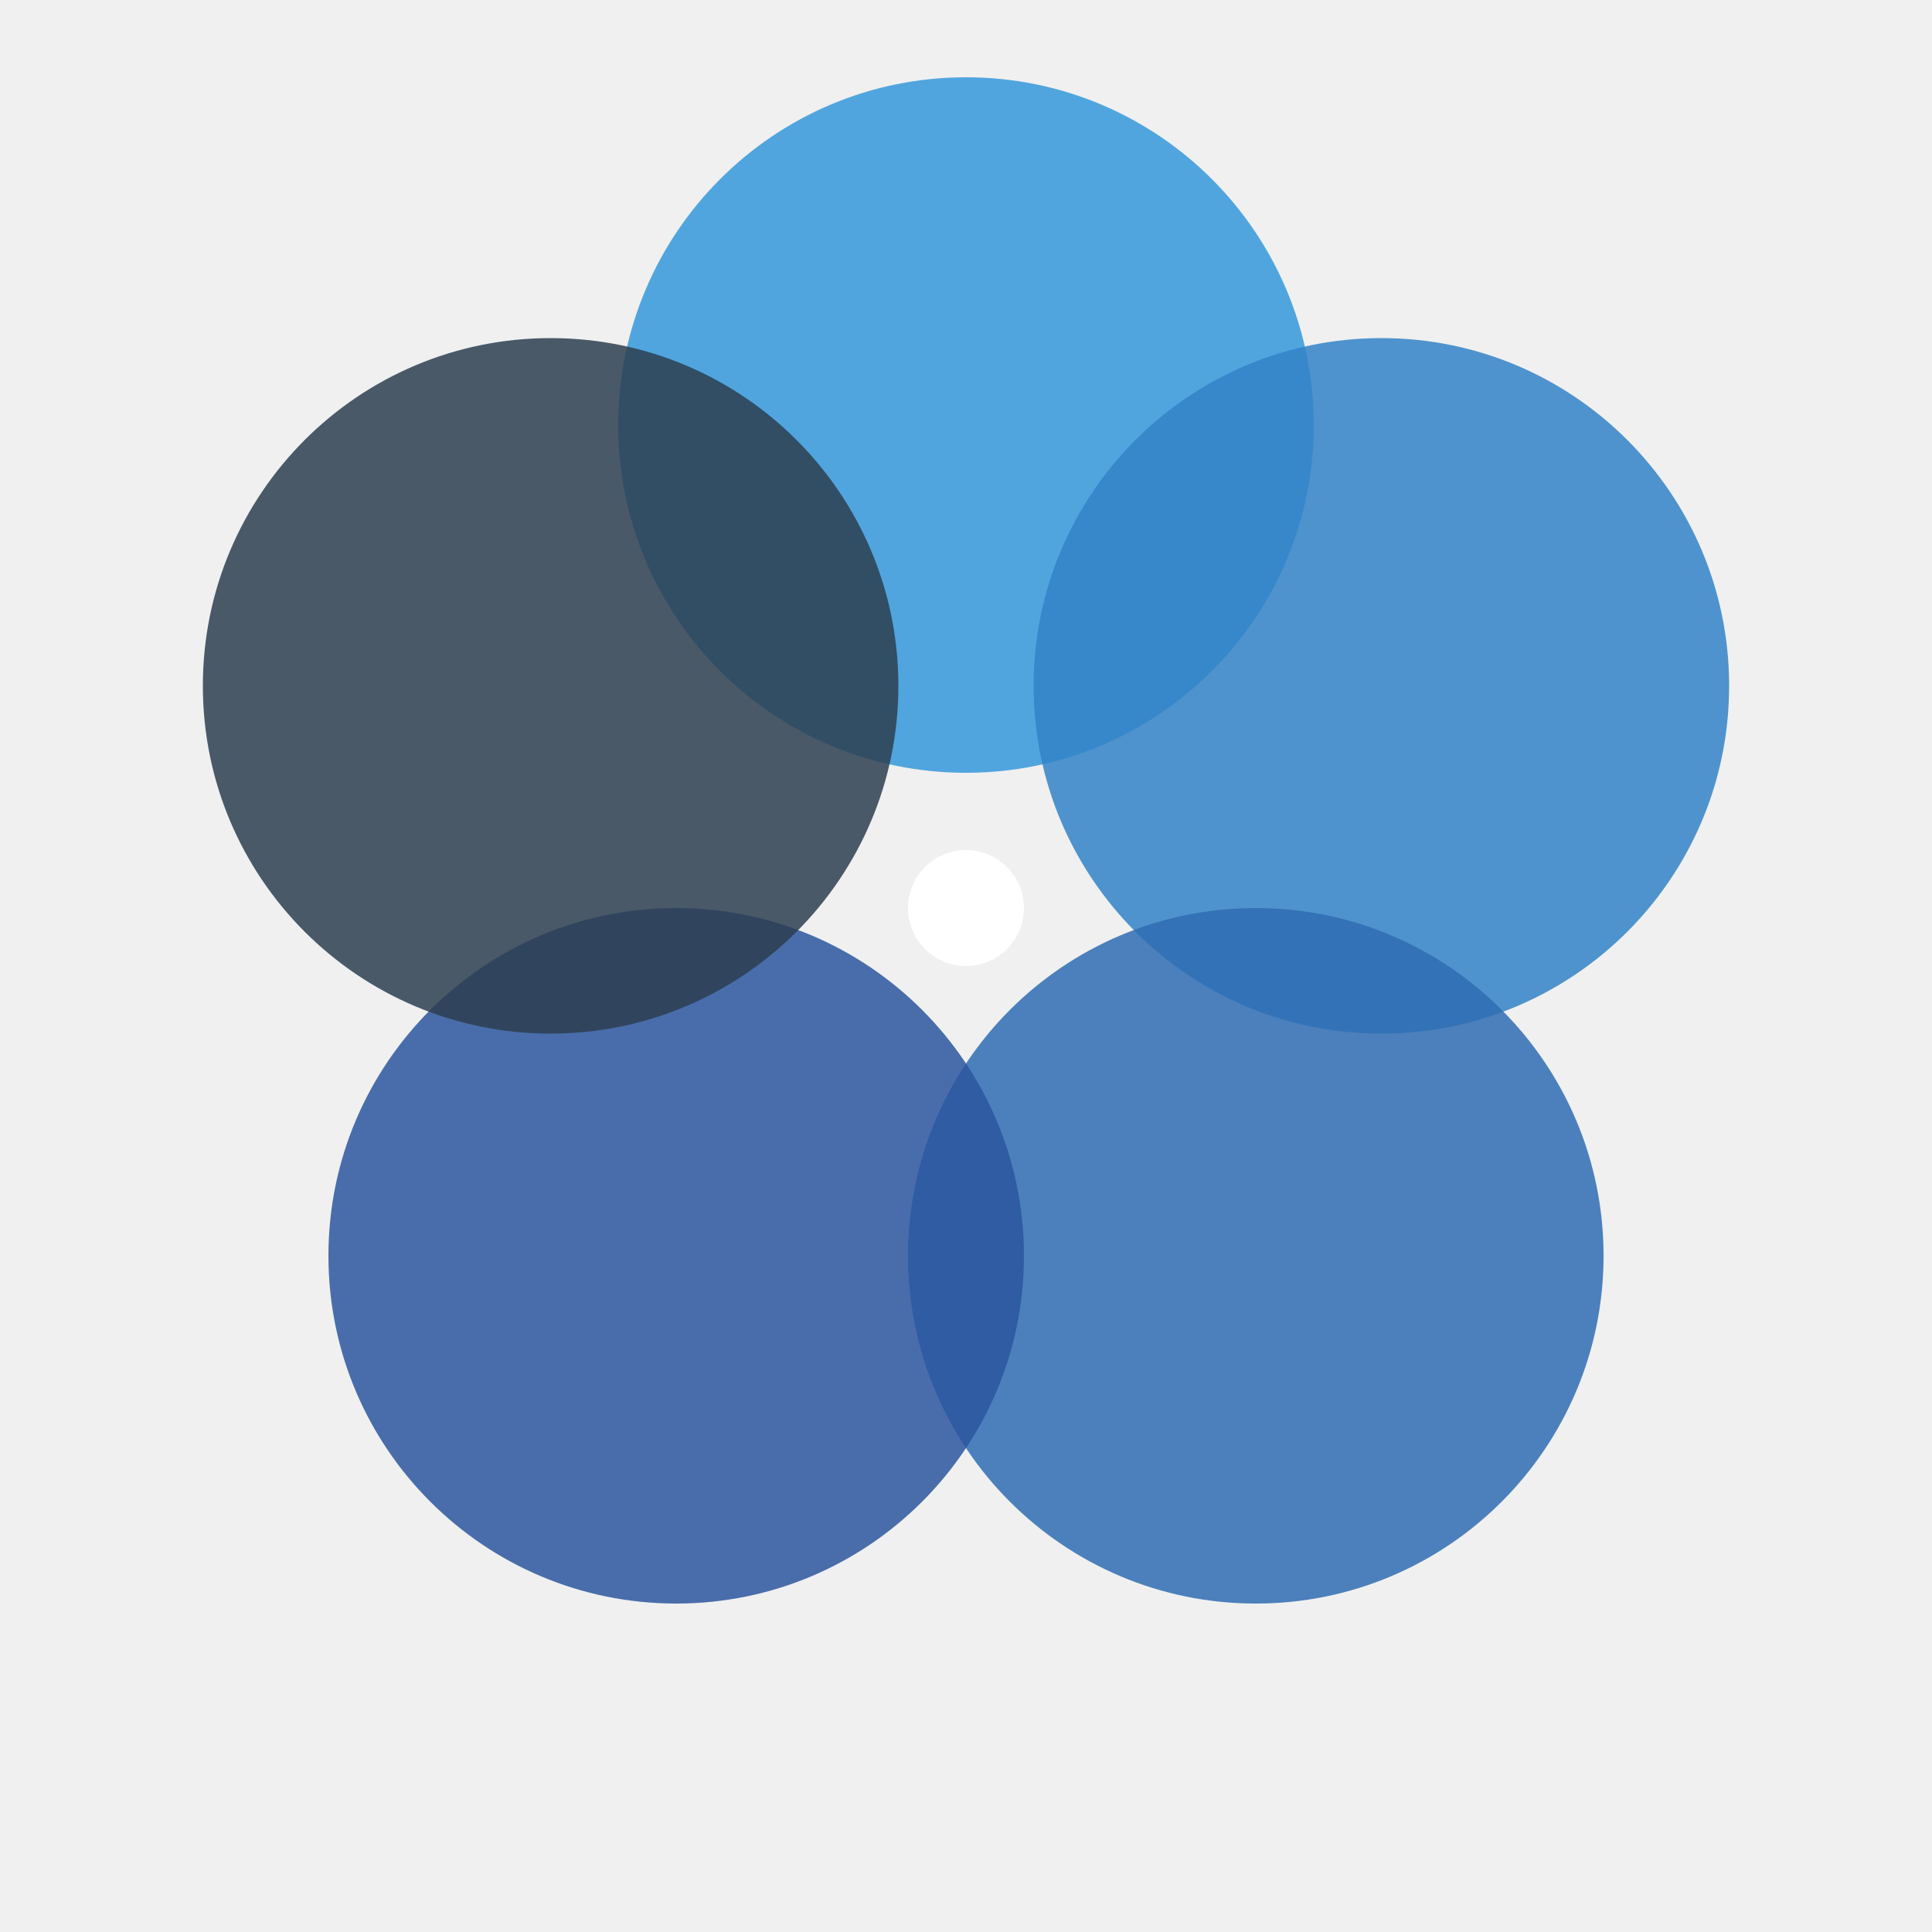
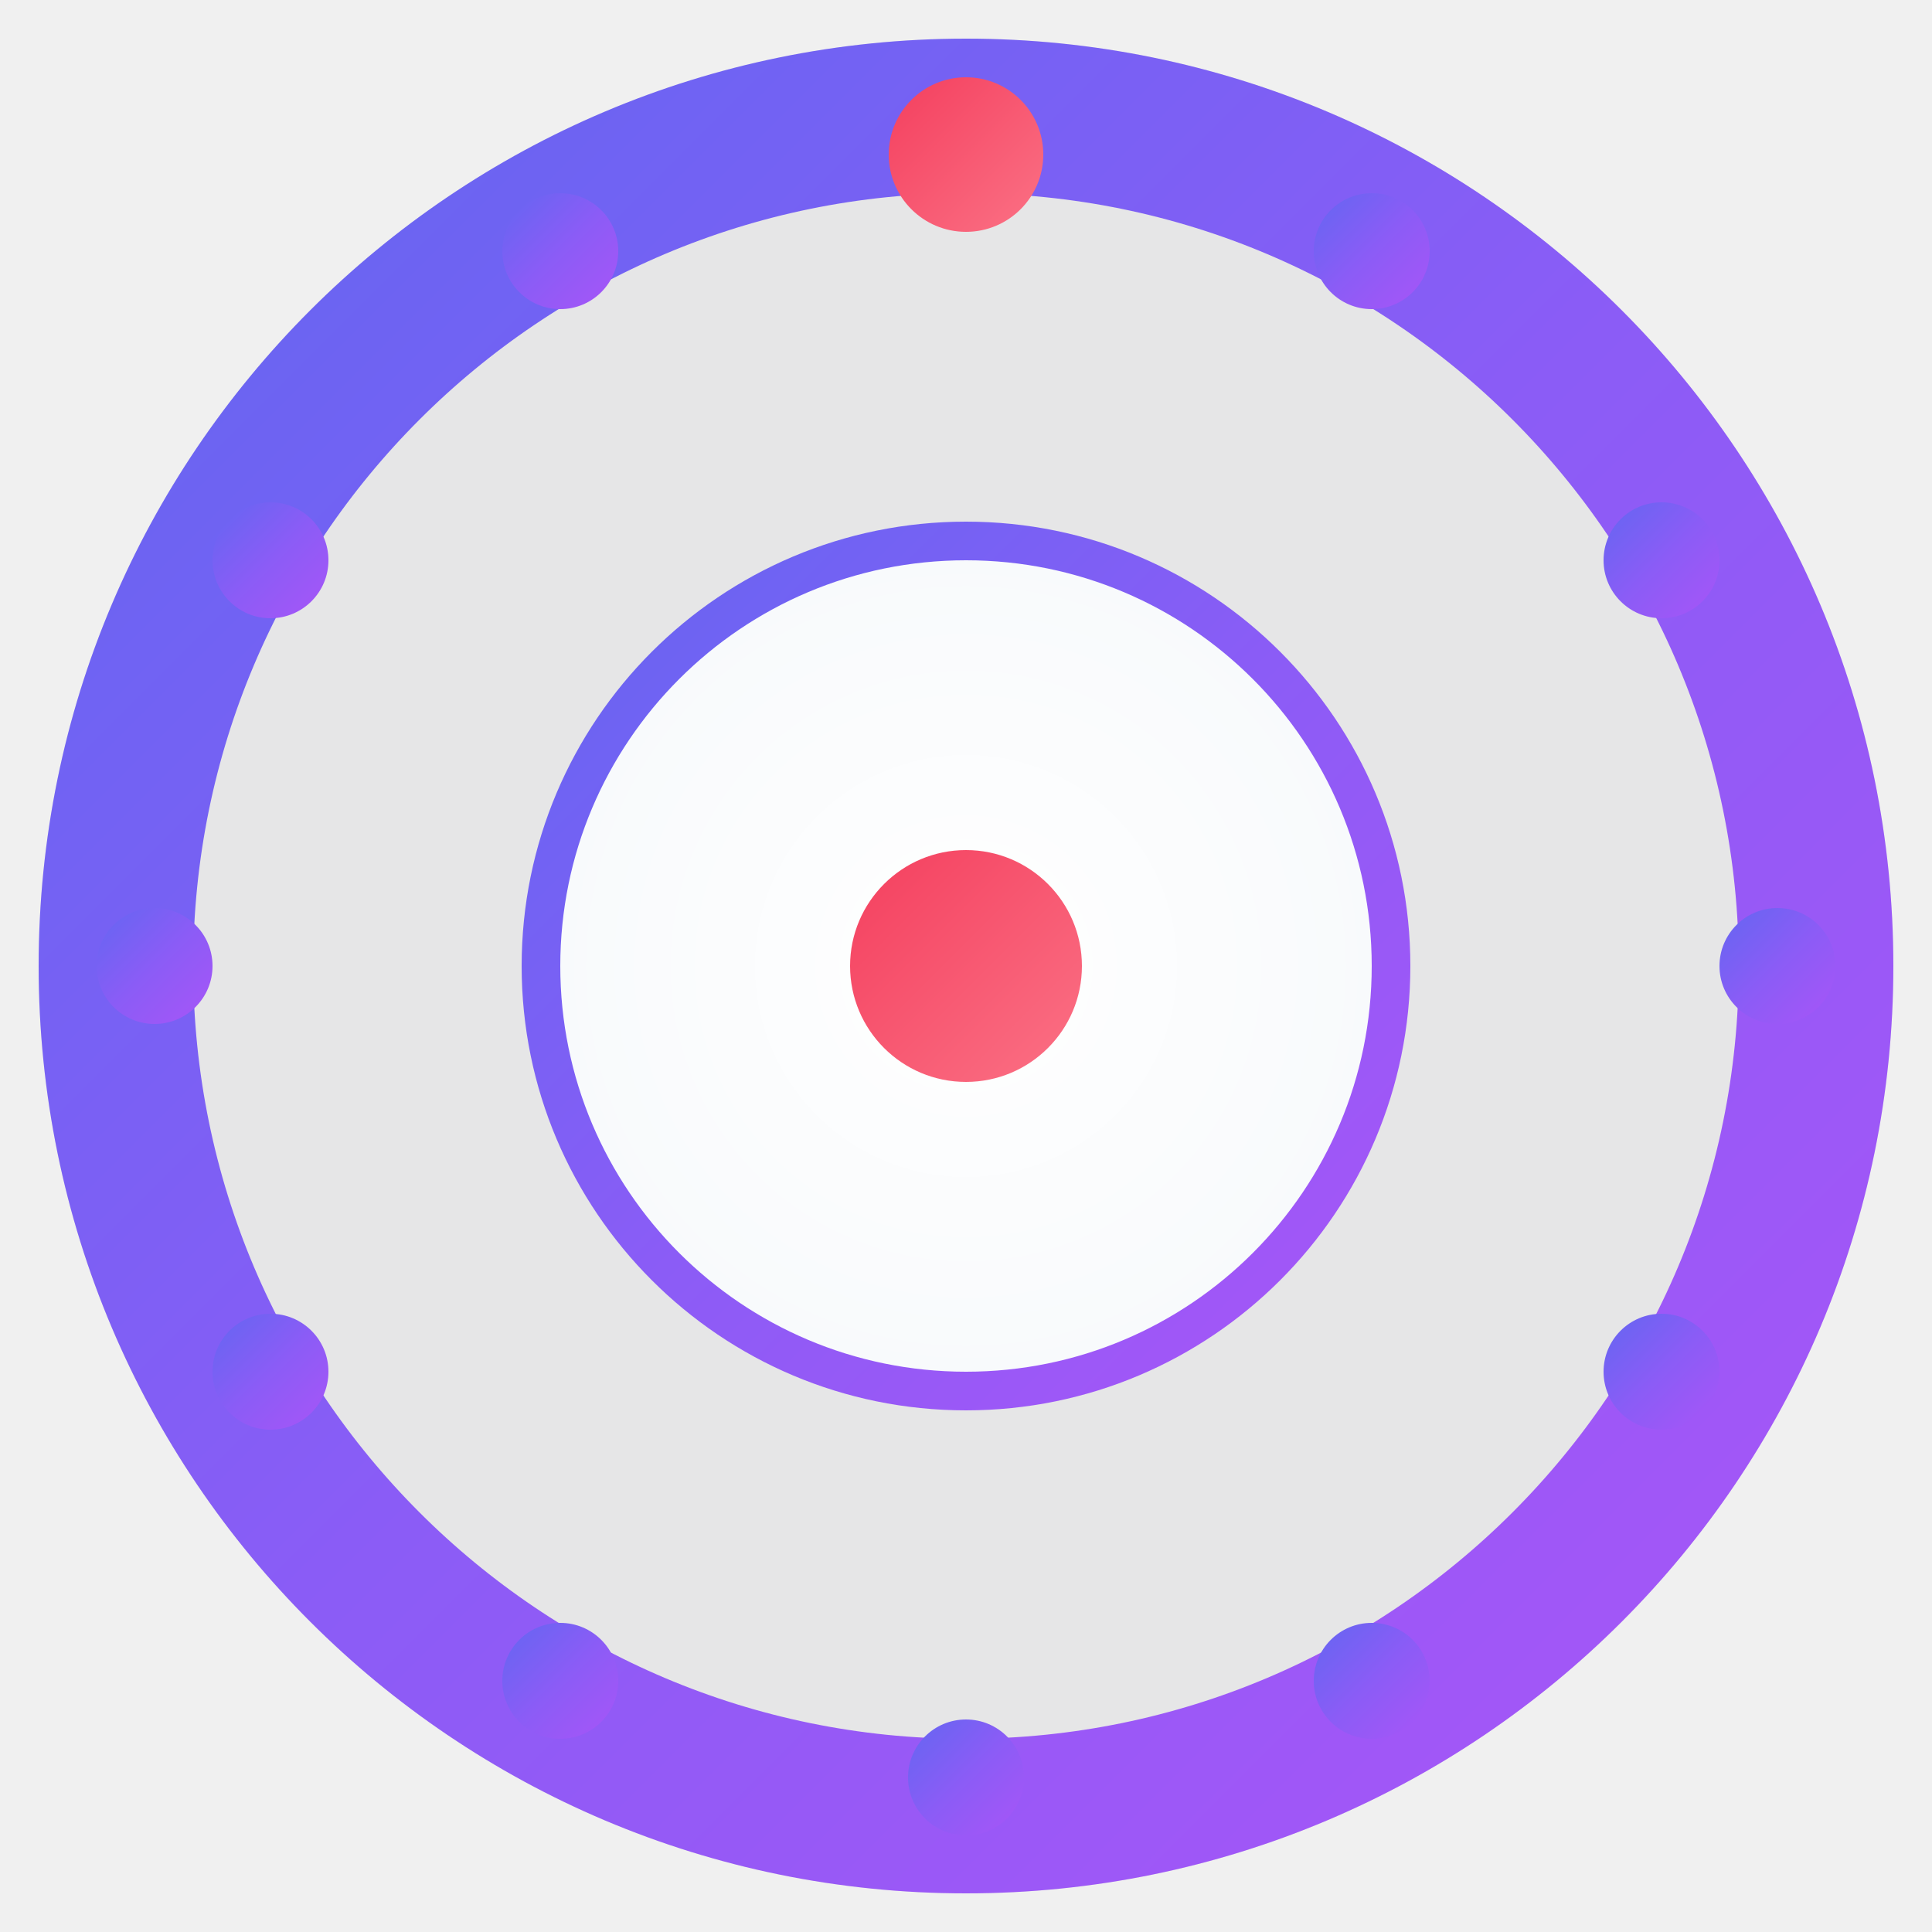
<svg xmlns="http://www.w3.org/2000/svg" viewBox="0 0 100 100">
  <defs>
-     <style>
-       .circle-1 { fill: #3498db; opacity: 0.85; }
-       .circle-2 { fill: #3182c7; opacity: 0.85; }
-       .circle-3 { fill: #2e6cb3; opacity: 0.85; }
-       .circle-4 { fill: #2b569f; opacity: 0.85; }
-       .circle-5 { fill: #2c3e50; opacity: 0.85; }
-       .center-dot { fill: #ffffff; }
-     </style>
+     <linearGradient id="ringGradient" x1="0%" y1="0%" x2="100%" y2="100%">
+       <stop offset="0%" style="stop-color:#6366f1" />
+       <stop offset="50%" style="stop-color:#8b5cf6" />
+       <stop offset="100%" style="stop-color:#a855f7" />
+     </linearGradient>
+     <linearGradient id="accentGradient" x1="0%" y1="0%" x2="100%" y2="100%">
+       <stop offset="0%" style="stop-color:#f43f5e" />
+       <stop offset="100%" style="stop-color:#fb7185" />
+     </linearGradient>
+     <radialGradient id="centerGradient" cx="50%" cy="50%" r="50%">
+       <stop offset="0%" style="stop-color:#ffffff" />
+       <stop offset="100%" style="stop-color:#f8fafc" />
+     </radialGradient>
  </defs>
-   <circle class="circle-1" cx="50" cy="22" r="18" />
-   <circle class="circle-2" cx="71.5" cy="35.5" r="18" />
-   <circle class="circle-3" cx="65" cy="65" r="18" />
-   <circle class="circle-4" cx="35" cy="65" r="18" />
-   <circle class="circle-5" cx="28.5" cy="35.5" r="18" />
-   <circle class="center-dot" cx="50" cy="47" r="3" />
+   <circle cx="50" cy="50" r="48" fill="#0f172a" opacity="0.05" />
+   <circle cx="50" cy="50" r="44" fill="none" stroke="url(#ringGradient)" stroke-width="8" />
+   <g fill="url(#ringGradient)">
+     <circle cx="50" cy="8" r="4" fill="url(#accentGradient)" />
+     <circle cx="71" cy="13" r="3" />
+     <circle cx="86" cy="29" r="3" />
+     <circle cx="92" cy="50" r="3" />
+     <circle cx="86" cy="71" r="3" />
+     <circle cx="71" cy="87" r="3" />
+     <circle cx="50" cy="92" r="3" />
+     <circle cx="29" cy="87" r="3" />
+     <circle cx="14" cy="71" r="3" />
+     <circle cx="8" cy="50" r="3" />
+     <circle cx="14" cy="29" r="3" />
+     <circle cx="29" cy="13" r="3" />
+   </g>
+   <circle cx="50" cy="50" r="22" fill="url(#centerGradient)" stroke="url(#ringGradient)" stroke-width="2" />
+   <circle cx="50" cy="50" r="6" fill="url(#accentGradient)" />
</svg>
